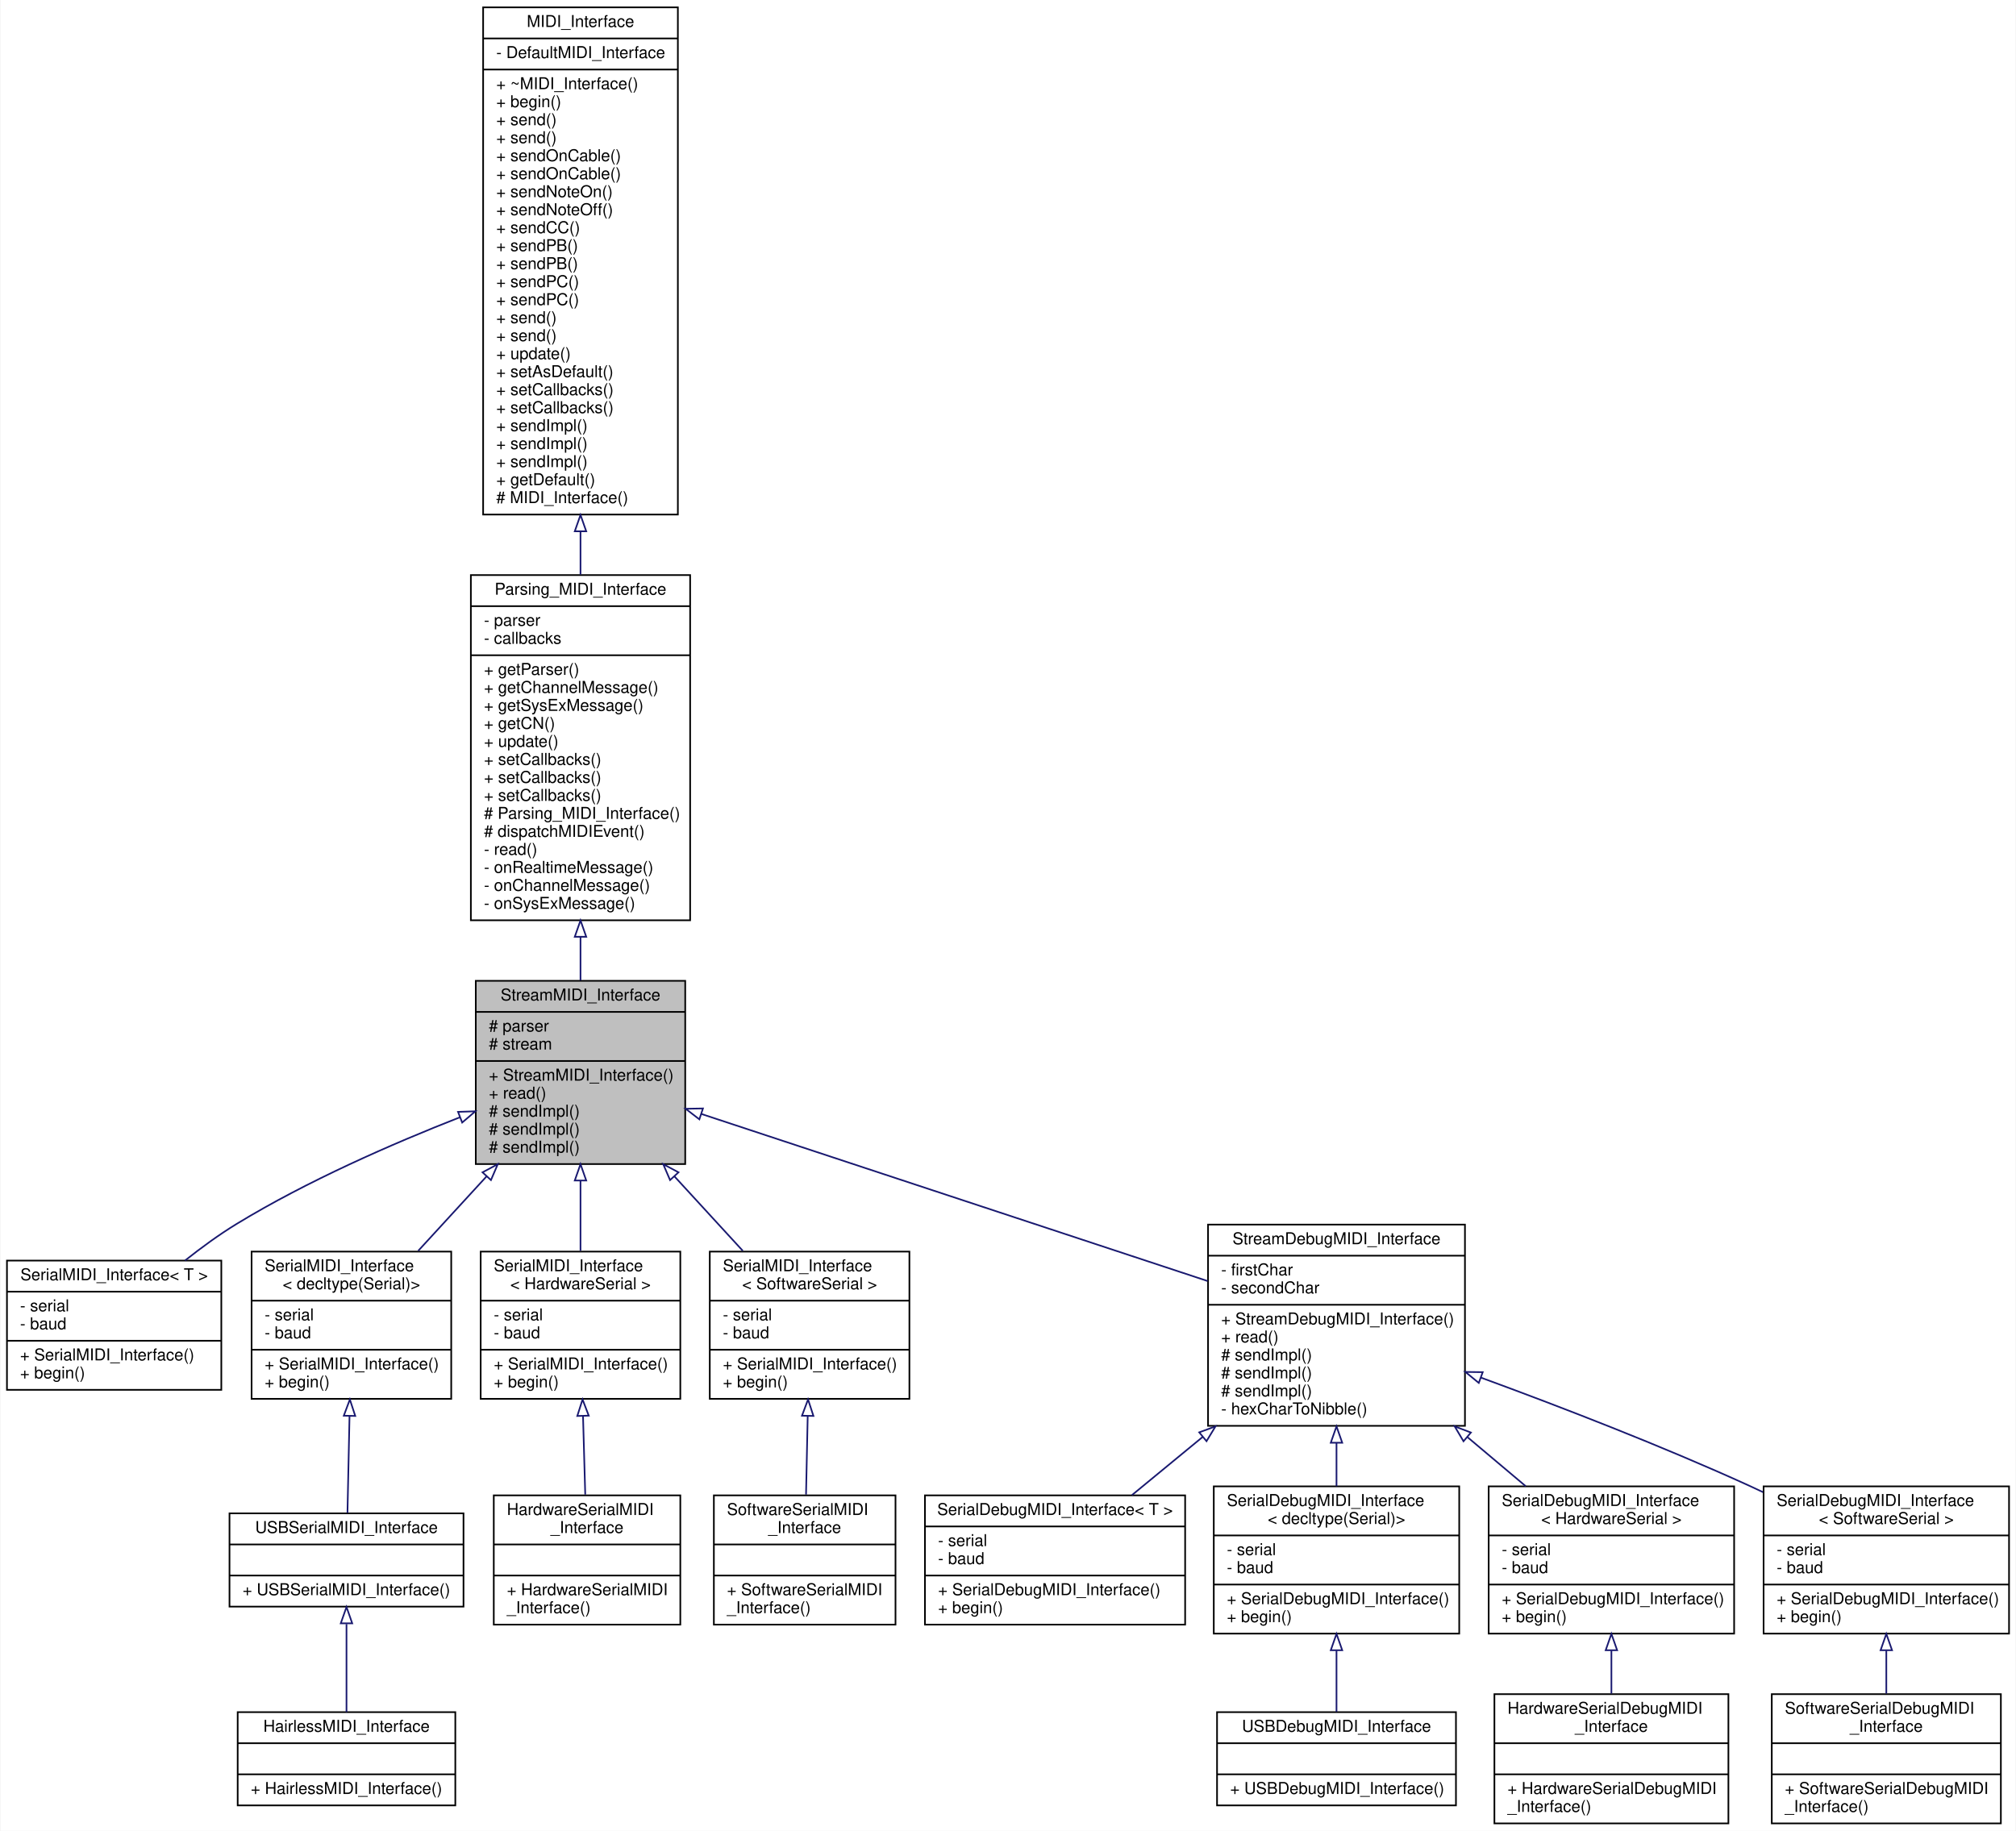
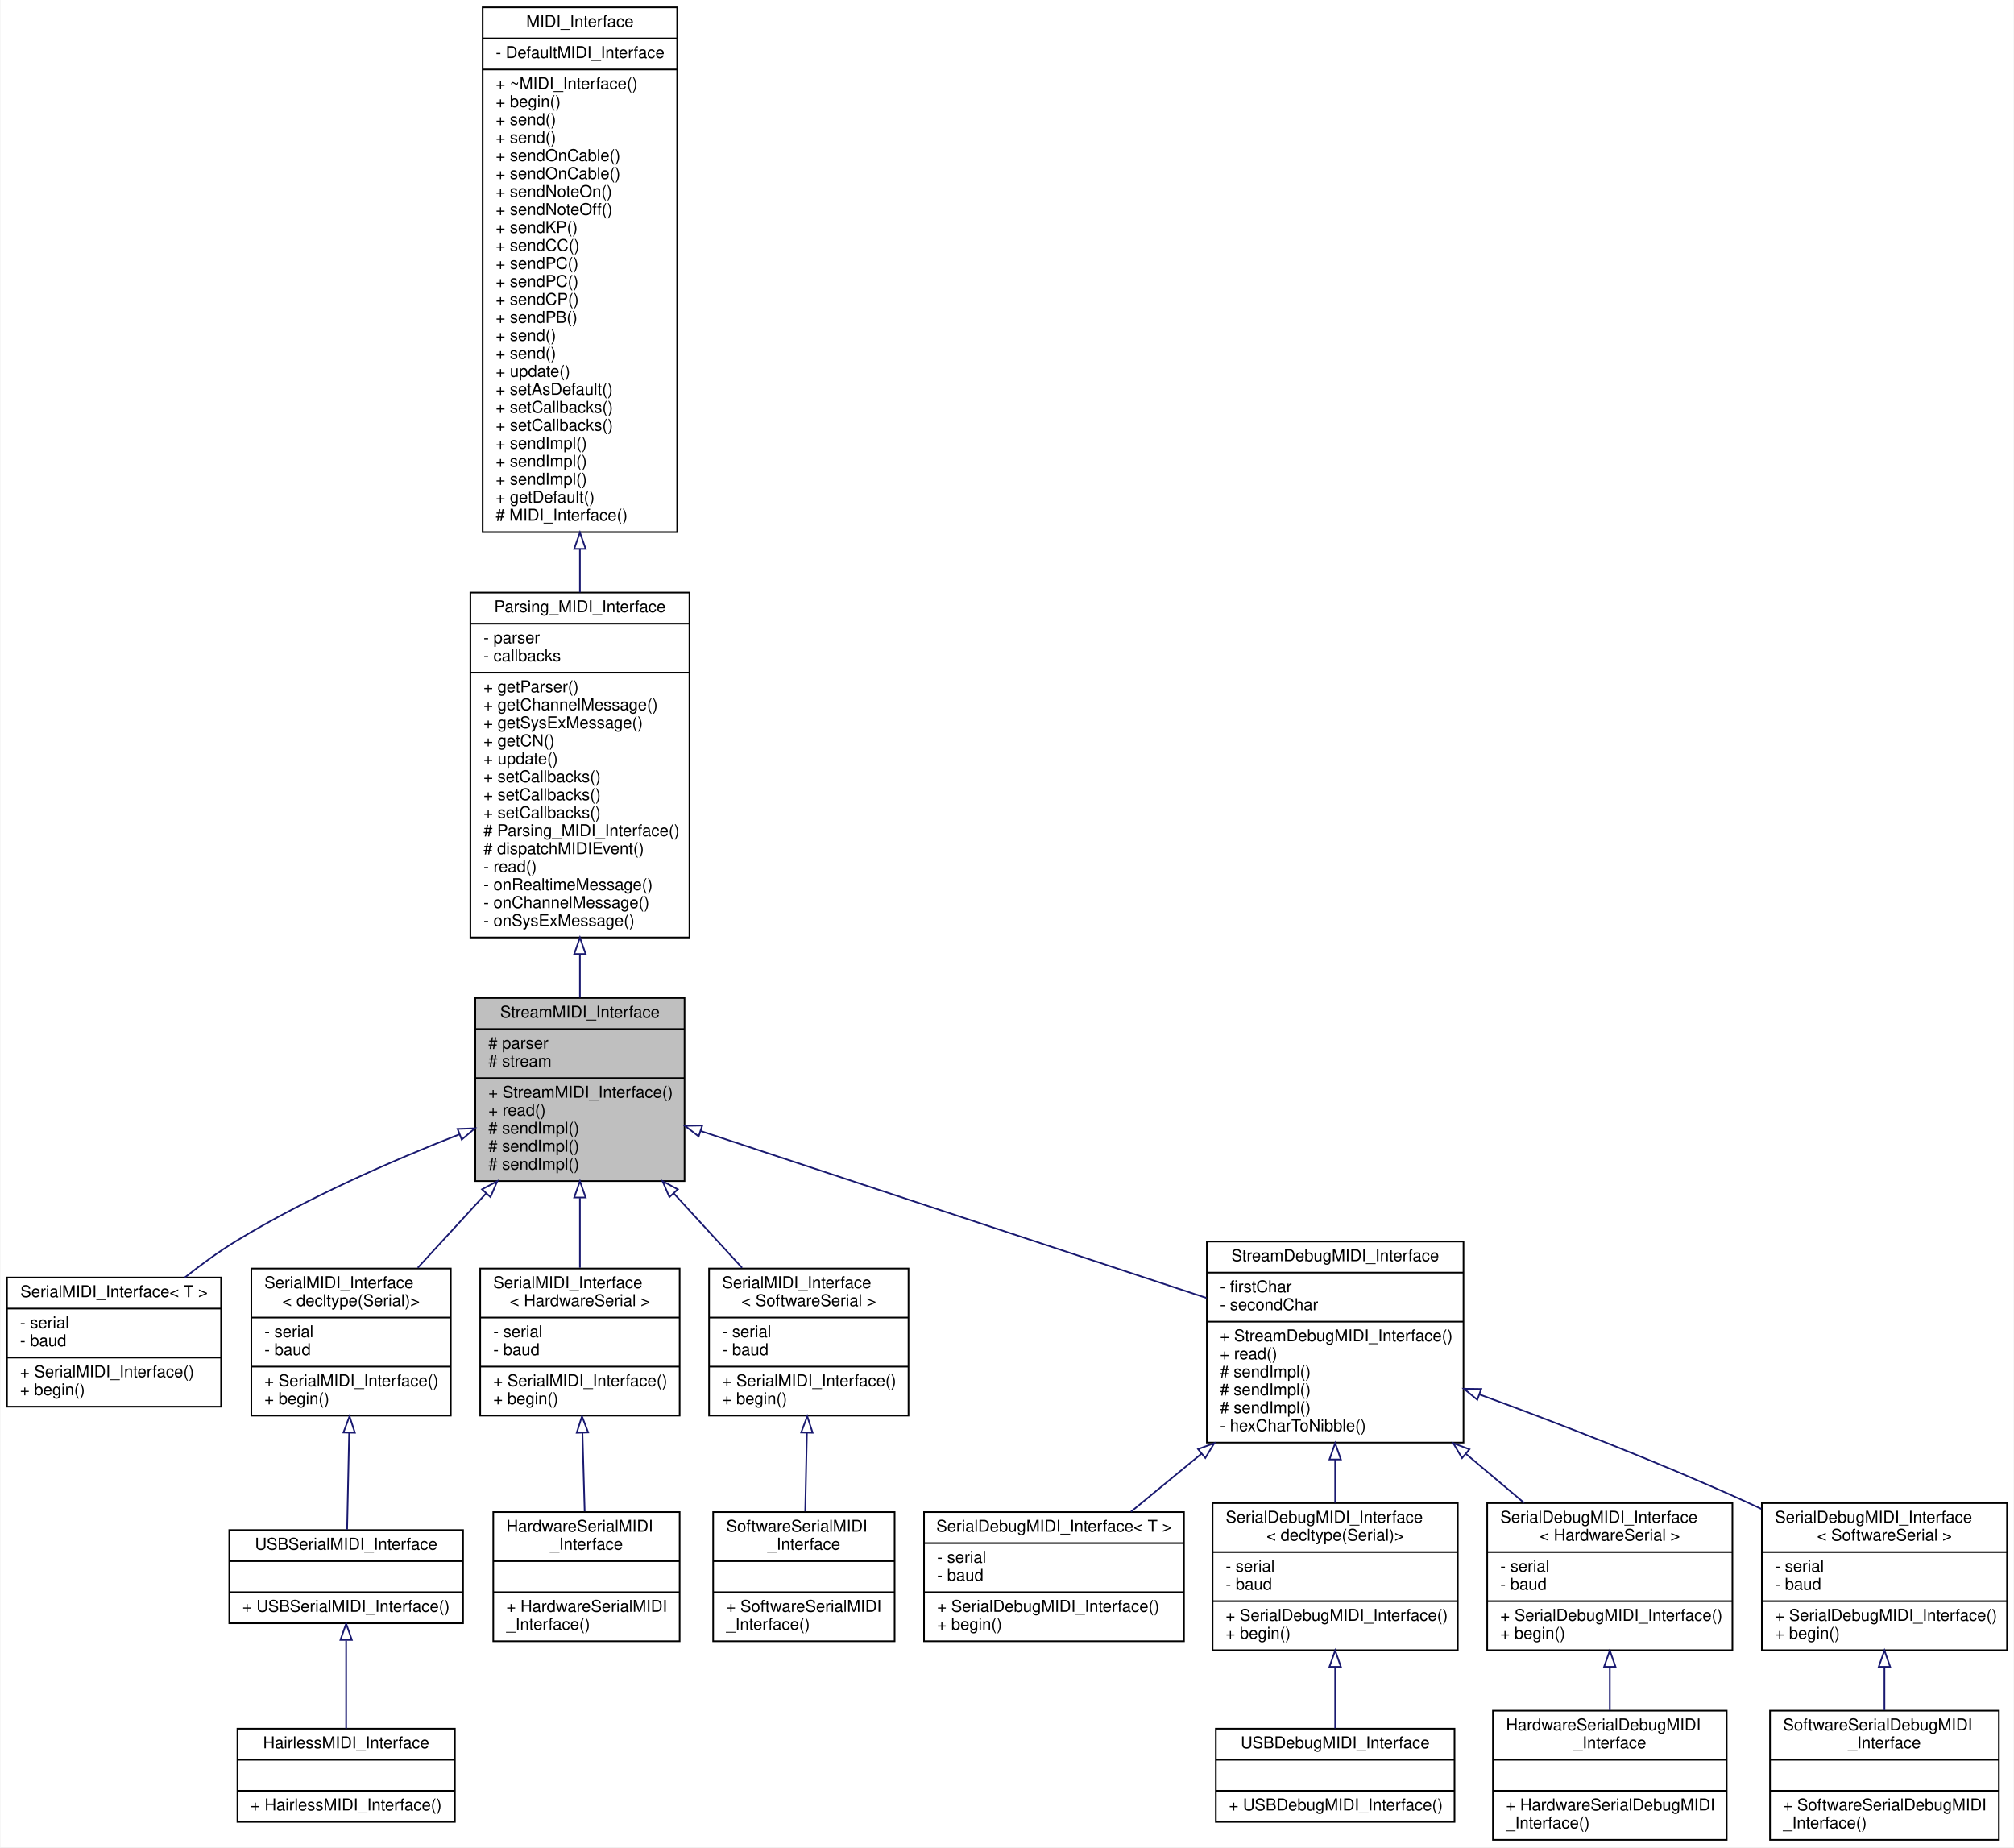
- <svg xmlns="http://www.w3.org/2000/svg" xmlns:xlink="http://www.w3.org/1999/xlink" width="1232pt" height="1119pt" viewBox="0.00 0.00 1231.50 1119.00">
-   <g id="graph0" class="graph" transform="scale(1 1) rotate(0) translate(4 1115)">
-     <polygon fill="white" stroke="none" points="-4,4 -4,-1115 1227.5,-1115 1227.5,4 -4,4" />
+ <svg xmlns="http://www.w3.org/2000/svg" xmlns:xlink="http://www.w3.org/1999/xlink" width="1232pt" height="1130pt" viewBox="0.00 0.00 1231.50 1130.00">
+   <g id="graph0" class="graph" transform="scale(1 1) rotate(0) translate(4 1126)">
+     <polygon fill="white" stroke="none" points="-4,4 -4,-1126 1227.5,-1126 1227.5,4 -4,4" />
    <g id="node1" class="node">
      <g id="a_node1">
        <a xlink:title="A class for MIDI interfaces sending and receiving MIDI messages over a Stream.">
          <polygon fill="#bfbfbf" stroke="black" points="286.5,-403.5 286.5,-515.5 414.5,-515.5 414.5,-403.5 286.5,-403.5" />
          <text text-anchor="middle" x="350.5" y="-503.5" font-family="Helvetica,sans-Serif" font-size="10.00">StreamMIDI_Interface</text>
          <polyline fill="none" stroke="black" points="286.5,-496.5 414.5,-496.5 " />
          <text text-anchor="start" x="294.5" y="-484.5" font-family="Helvetica,sans-Serif" font-size="10.00"># parser</text>
          <text text-anchor="start" x="294.5" y="-473.5" font-family="Helvetica,sans-Serif" font-size="10.00"># stream</text>
          <polyline fill="none" stroke="black" points="286.5,-466.5 414.5,-466.5 " />
          <text text-anchor="start" x="294.5" y="-454.5" font-family="Helvetica,sans-Serif" font-size="10.00">+ StreamMIDI_Interface()</text>
          <text text-anchor="start" x="294.5" y="-443.5" font-family="Helvetica,sans-Serif" font-size="10.00">+ read()</text>
          <text text-anchor="start" x="294.5" y="-432.5" font-family="Helvetica,sans-Serif" font-size="10.00"># sendImpl()</text>
          <text text-anchor="start" x="294.5" y="-421.5" font-family="Helvetica,sans-Serif" font-size="10.00"># sendImpl()</text>
          <text text-anchor="start" x="294.5" y="-410.5" font-family="Helvetica,sans-Serif" font-size="10.00"># sendImpl()</text>
        </a>
      </g>
    </g>
    <g id="node4" class="node">
      <g id="a_node4">
        <a xlink:href="../../d9/db8/classSerialMIDI__Interface.html" target="_top" xlink:title="A wrapper class for MIDI interfaces sending and receiving MIDI messages over a Serial port of class T...">
          <polygon fill="white" stroke="black" points="0,-265.5 0,-344.5 131,-344.5 131,-265.5 0,-265.5" />
          <text text-anchor="middle" x="65.5" y="-332.5" font-family="Helvetica,sans-Serif" font-size="10.00">SerialMIDI_Interface&lt; T &gt;</text>
          <polyline fill="none" stroke="black" points="0,-325.5 131,-325.5 " />
          <text text-anchor="start" x="8" y="-313.5" font-family="Helvetica,sans-Serif" font-size="10.00">- serial</text>
          <text text-anchor="start" x="8" y="-302.5" font-family="Helvetica,sans-Serif" font-size="10.00">- baud</text>
          <polyline fill="none" stroke="black" points="0,-295.5 131,-295.5 " />
          <text text-anchor="start" x="8" y="-283.5" font-family="Helvetica,sans-Serif" font-size="10.00">+ SerialMIDI_Interface()</text>
          <text text-anchor="start" x="8" y="-272.5" font-family="Helvetica,sans-Serif" font-size="10.00">+ begin()</text>
        </a>
      </g>
    </g>
    <g id="edge3" class="edge">
      <path fill="none" stroke="midnightblue" d="M276.775,-432.081C235.362,-415.858 183.517,-393.189 140.5,-367 129.748,-360.454 118.859,-352.508 108.835,-344.544" />
      <polygon fill="none" stroke="midnightblue" points="275.665,-435.404 286.254,-435.753 278.194,-428.877 275.665,-435.404" />
    </g>
    <g id="node5" class="node">
      <g id="a_node5">
        <a xlink:href="../../d9/db8/classSerialMIDI__Interface.html" target="_top" xlink:title=" ">
          <polygon fill="white" stroke="black" points="149.5,-260 149.5,-350 271.5,-350 271.5,-260 149.5,-260" />
          <text text-anchor="start" x="157.5" y="-338" font-family="Helvetica,sans-Serif" font-size="10.00">SerialMIDI_Interface</text>
          <text text-anchor="middle" x="210.5" y="-327" font-family="Helvetica,sans-Serif" font-size="10.00">&lt; decltype(Serial)&gt;</text>
          <polyline fill="none" stroke="black" points="149.5,-320 271.5,-320 " />
          <text text-anchor="start" x="157.5" y="-308" font-family="Helvetica,sans-Serif" font-size="10.00">- serial</text>
          <text text-anchor="start" x="157.5" y="-297" font-family="Helvetica,sans-Serif" font-size="10.00">- baud</text>
          <polyline fill="none" stroke="black" points="149.5,-290 271.5,-290 " />
          <text text-anchor="start" x="157.5" y="-278" font-family="Helvetica,sans-Serif" font-size="10.00">+ SerialMIDI_Interface()</text>
          <text text-anchor="start" x="157.5" y="-267" font-family="Helvetica,sans-Serif" font-size="10.00">+ begin()</text>
        </a>
      </g>
    </g>
    <g id="edge4" class="edge">
      <path fill="none" stroke="midnightblue" d="M293.139,-396.018C279.116,-380.743 264.393,-364.705 251.323,-350.468" />
      <polygon fill="none" stroke="midnightblue" points="290.616,-398.444 299.957,-403.444 295.772,-393.71 290.616,-398.444" />
    </g>
    <g id="node8" class="node">
      <g id="a_node8">
        <a xlink:href="../../d9/db8/classSerialMIDI__Interface.html" target="_top" xlink:title=" ">
          <polygon fill="white" stroke="black" points="289.5,-260 289.5,-350 411.5,-350 411.5,-260 289.5,-260" />
          <text text-anchor="start" x="297.5" y="-338" font-family="Helvetica,sans-Serif" font-size="10.00">SerialMIDI_Interface</text>
          <text text-anchor="middle" x="350.5" y="-327" font-family="Helvetica,sans-Serif" font-size="10.00">&lt; HardwareSerial &gt;</text>
          <polyline fill="none" stroke="black" points="289.5,-320 411.5,-320 " />
          <text text-anchor="start" x="297.5" y="-308" font-family="Helvetica,sans-Serif" font-size="10.00">- serial</text>
          <text text-anchor="start" x="297.5" y="-297" font-family="Helvetica,sans-Serif" font-size="10.00">- baud</text>
          <polyline fill="none" stroke="black" points="289.5,-290 411.5,-290 " />
          <text text-anchor="start" x="297.5" y="-278" font-family="Helvetica,sans-Serif" font-size="10.00">+ SerialMIDI_Interface()</text>
          <text text-anchor="start" x="297.5" y="-267" font-family="Helvetica,sans-Serif" font-size="10.00">+ begin()</text>
        </a>
      </g>
    </g>
    <g id="edge7" class="edge">
      <path fill="none" stroke="midnightblue" d="M350.5,-393.093C350.5,-378.709 350.5,-363.799 350.5,-350.468" />
      <polygon fill="none" stroke="midnightblue" points="347,-393.444 350.5,-403.444 354,-393.444 347,-393.444" />
    </g>
    <g id="node10" class="node">
      <g id="a_node10">
        <a xlink:href="../../d9/db8/classSerialMIDI__Interface.html" target="_top" xlink:title=" ">
          <polygon fill="white" stroke="black" points="429.5,-260 429.5,-350 551.5,-350 551.5,-260 429.5,-260" />
          <text text-anchor="start" x="437.5" y="-338" font-family="Helvetica,sans-Serif" font-size="10.00">SerialMIDI_Interface</text>
          <text text-anchor="middle" x="490.5" y="-327" font-family="Helvetica,sans-Serif" font-size="10.00">&lt; SoftwareSerial &gt;</text>
          <polyline fill="none" stroke="black" points="429.5,-320 551.5,-320 " />
          <text text-anchor="start" x="437.5" y="-308" font-family="Helvetica,sans-Serif" font-size="10.00">- serial</text>
          <text text-anchor="start" x="437.5" y="-297" font-family="Helvetica,sans-Serif" font-size="10.00">- baud</text>
          <polyline fill="none" stroke="black" points="429.5,-290 551.5,-290 " />
          <text text-anchor="start" x="437.5" y="-278" font-family="Helvetica,sans-Serif" font-size="10.00">+ SerialMIDI_Interface()</text>
          <text text-anchor="start" x="437.5" y="-267" font-family="Helvetica,sans-Serif" font-size="10.00">+ begin()</text>
        </a>
      </g>
    </g>
    <g id="edge9" class="edge">
      <path fill="none" stroke="midnightblue" d="M407.861,-396.018C421.884,-380.743 436.607,-364.705 449.677,-350.468" />
      <polygon fill="none" stroke="midnightblue" points="405.228,-393.71 401.043,-403.444 410.384,-398.444 405.228,-393.71" />
    </g>
    <g id="node12" class="node">
      <g id="a_node12">
        <a xlink:href="../../d8/d0b/classStreamDebugMIDI__Interface.html" target="_top" xlink:title="A class for MIDI interfaces sending and receiving human-readable MIDI messages over a Stream.">
          <polygon fill="white" stroke="black" points="734,-243.5 734,-366.5 891,-366.5 891,-243.5 734,-243.5" />
          <text text-anchor="middle" x="812.5" y="-354.5" font-family="Helvetica,sans-Serif" font-size="10.00">StreamDebugMIDI_Interface</text>
          <polyline fill="none" stroke="black" points="734,-347.5 891,-347.5 " />
          <text text-anchor="start" x="742" y="-335.5" font-family="Helvetica,sans-Serif" font-size="10.00">- firstChar</text>
          <text text-anchor="start" x="742" y="-324.5" font-family="Helvetica,sans-Serif" font-size="10.00">- secondChar</text>
          <polyline fill="none" stroke="black" points="734,-317.5 891,-317.5 " />
          <text text-anchor="start" x="742" y="-305.5" font-family="Helvetica,sans-Serif" font-size="10.00">+ StreamDebugMIDI_Interface()</text>
          <text text-anchor="start" x="742" y="-294.5" font-family="Helvetica,sans-Serif" font-size="10.00">+ read()</text>
          <text text-anchor="start" x="742" y="-283.5" font-family="Helvetica,sans-Serif" font-size="10.00"># sendImpl()</text>
          <text text-anchor="start" x="742" y="-272.5" font-family="Helvetica,sans-Serif" font-size="10.00"># sendImpl()</text>
          <text text-anchor="start" x="742" y="-261.5" font-family="Helvetica,sans-Serif" font-size="10.00"># sendImpl()</text>
          <text text-anchor="start" x="742" y="-250.5" font-family="Helvetica,sans-Serif" font-size="10.00">- hexCharToNibble()</text>
        </a>
      </g>
    </g>
    <g id="edge11" class="edge">
      <path fill="none" stroke="midnightblue" d="M424.278,-434.147C508.899,-406.215 647.087,-360.601 733.744,-331.996" />
      <polygon fill="none" stroke="midnightblue" points="423.138,-430.837 414.739,-437.296 425.332,-437.485 423.138,-430.837" />
    </g>
    <g id="node2" class="node">
      <g id="a_node2">
        <a xlink:href="../../de/d76/classParsing__MIDI__Interface.html" target="_top" xlink:title="An abstract class for MIDI interfaces.">
          <polygon fill="white" stroke="black" points="283.5,-552.5 283.5,-763.5 417.5,-763.5 417.5,-552.5 283.5,-552.5" />
          <text text-anchor="middle" x="350.5" y="-751.5" font-family="Helvetica,sans-Serif" font-size="10.00">Parsing_MIDI_Interface</text>
          <polyline fill="none" stroke="black" points="283.5,-744.5 417.5,-744.5 " />
          <text text-anchor="start" x="291.5" y="-732.5" font-family="Helvetica,sans-Serif" font-size="10.00">- parser</text>
          <text text-anchor="start" x="291.5" y="-721.5" font-family="Helvetica,sans-Serif" font-size="10.00">- callbacks</text>
          <polyline fill="none" stroke="black" points="283.5,-714.5 417.5,-714.5 " />
          <text text-anchor="start" x="291.5" y="-702.5" font-family="Helvetica,sans-Serif" font-size="10.00">+ getParser()</text>
          <text text-anchor="start" x="291.5" y="-691.5" font-family="Helvetica,sans-Serif" font-size="10.00">+ getChannelMessage()</text>
          <text text-anchor="start" x="291.5" y="-680.5" font-family="Helvetica,sans-Serif" font-size="10.00">+ getSysExMessage()</text>
          <text text-anchor="start" x="291.5" y="-669.5" font-family="Helvetica,sans-Serif" font-size="10.00">+ getCN()</text>
          <text text-anchor="start" x="291.5" y="-658.5" font-family="Helvetica,sans-Serif" font-size="10.00">+ update()</text>
          <text text-anchor="start" x="291.5" y="-647.5" font-family="Helvetica,sans-Serif" font-size="10.00">+ setCallbacks()</text>
          <text text-anchor="start" x="291.5" y="-636.5" font-family="Helvetica,sans-Serif" font-size="10.00">+ setCallbacks()</text>
          <text text-anchor="start" x="291.5" y="-625.5" font-family="Helvetica,sans-Serif" font-size="10.00">+ setCallbacks()</text>
          <text text-anchor="start" x="291.5" y="-614.5" font-family="Helvetica,sans-Serif" font-size="10.00"># Parsing_MIDI_Interface()</text>
          <text text-anchor="start" x="291.5" y="-603.5" font-family="Helvetica,sans-Serif" font-size="10.00"># dispatchMIDIEvent()</text>
          <text text-anchor="start" x="291.5" y="-592.5" font-family="Helvetica,sans-Serif" font-size="10.00">- read()</text>
          <text text-anchor="start" x="291.5" y="-581.5" font-family="Helvetica,sans-Serif" font-size="10.00">- onRealtimeMessage()</text>
          <text text-anchor="start" x="291.5" y="-570.5" font-family="Helvetica,sans-Serif" font-size="10.00">- onChannelMessage()</text>
          <text text-anchor="start" x="291.5" y="-559.5" font-family="Helvetica,sans-Serif" font-size="10.00">- onSysExMessage()</text>
        </a>
      </g>
    </g>
    <g id="edge1" class="edge">
      <path fill="none" stroke="midnightblue" d="M350.5,-542.388C350.5,-533.198 350.5,-524.204 350.5,-515.741" />
      <polygon fill="none" stroke="midnightblue" points="347,-542.421 350.5,-552.421 354,-542.421 347,-542.421" />
    </g>
    <g id="node3" class="node">
      <g id="a_node3">
        <a xlink:href="../../d9/d73/classMIDI__Interface.html" target="_top" xlink:title="An abstract class for MIDI interfaces.">
-           <polygon fill="white" stroke="black" points="291,-800.5 291,-1110.5 410,-1110.5 410,-800.5 291,-800.5" />
-           <text text-anchor="middle" x="350.5" y="-1098.5" font-family="Helvetica,sans-Serif" font-size="10.00">MIDI_Interface</text>
-           <polyline fill="none" stroke="black" points="291,-1091.5 410,-1091.5 " />
-           <text text-anchor="start" x="299" y="-1079.5" font-family="Helvetica,sans-Serif" font-size="10.00">- DefaultMIDI_Interface</text>
-           <polyline fill="none" stroke="black" points="291,-1072.5 410,-1072.5 " />
-           <text text-anchor="start" x="299" y="-1060.5" font-family="Helvetica,sans-Serif" font-size="10.00">+ ~MIDI_Interface()</text>
-           <text text-anchor="start" x="299" y="-1049.5" font-family="Helvetica,sans-Serif" font-size="10.00">+ begin()</text>
+           <polygon fill="white" stroke="black" points="291,-800.5 291,-1121.5 410,-1121.5 410,-800.5 291,-800.5" />
+           <text text-anchor="middle" x="350.5" y="-1109.5" font-family="Helvetica,sans-Serif" font-size="10.00">MIDI_Interface</text>
+           <polyline fill="none" stroke="black" points="291,-1102.5 410,-1102.5 " />
+           <text text-anchor="start" x="299" y="-1090.5" font-family="Helvetica,sans-Serif" font-size="10.00">- DefaultMIDI_Interface</text>
+           <polyline fill="none" stroke="black" points="291,-1083.5 410,-1083.5 " />
+           <text text-anchor="start" x="299" y="-1071.5" font-family="Helvetica,sans-Serif" font-size="10.00">+ ~MIDI_Interface()</text>
+           <text text-anchor="start" x="299" y="-1060.5" font-family="Helvetica,sans-Serif" font-size="10.00">+ begin()</text>
+           <text text-anchor="start" x="299" y="-1049.5" font-family="Helvetica,sans-Serif" font-size="10.00">+ send()</text>
          <text text-anchor="start" x="299" y="-1038.5" font-family="Helvetica,sans-Serif" font-size="10.00">+ send()</text>
-           <text text-anchor="start" x="299" y="-1027.5" font-family="Helvetica,sans-Serif" font-size="10.00">+ send()</text>
+           <text text-anchor="start" x="299" y="-1027.5" font-family="Helvetica,sans-Serif" font-size="10.00">+ sendOnCable()</text>
          <text text-anchor="start" x="299" y="-1016.5" font-family="Helvetica,sans-Serif" font-size="10.00">+ sendOnCable()</text>
-           <text text-anchor="start" x="299" y="-1005.5" font-family="Helvetica,sans-Serif" font-size="10.00">+ sendOnCable()</text>
-           <text text-anchor="start" x="299" y="-994.5" font-family="Helvetica,sans-Serif" font-size="10.00">+ sendNoteOn()</text>
-           <text text-anchor="start" x="299" y="-983.5" font-family="Helvetica,sans-Serif" font-size="10.00">+ sendNoteOff()</text>
+           <text text-anchor="start" x="299" y="-1005.5" font-family="Helvetica,sans-Serif" font-size="10.00">+ sendNoteOn()</text>
+           <text text-anchor="start" x="299" y="-994.5" font-family="Helvetica,sans-Serif" font-size="10.00">+ sendNoteOff()</text>
+           <text text-anchor="start" x="299" y="-983.5" font-family="Helvetica,sans-Serif" font-size="10.00">+ sendKP()</text>
          <text text-anchor="start" x="299" y="-972.5" font-family="Helvetica,sans-Serif" font-size="10.00">+ sendCC()</text>
-           <text text-anchor="start" x="299" y="-961.5" font-family="Helvetica,sans-Serif" font-size="10.00">+ sendPB()</text>
-           <text text-anchor="start" x="299" y="-950.5" font-family="Helvetica,sans-Serif" font-size="10.00">+ sendPB()</text>
-           <text text-anchor="start" x="299" y="-939.5" font-family="Helvetica,sans-Serif" font-size="10.00">+ sendPC()</text>
-           <text text-anchor="start" x="299" y="-928.5" font-family="Helvetica,sans-Serif" font-size="10.00">+ sendPC()</text>
+           <text text-anchor="start" x="299" y="-961.5" font-family="Helvetica,sans-Serif" font-size="10.00">+ sendPC()</text>
+           <text text-anchor="start" x="299" y="-950.5" font-family="Helvetica,sans-Serif" font-size="10.00">+ sendPC()</text>
+           <text text-anchor="start" x="299" y="-939.5" font-family="Helvetica,sans-Serif" font-size="10.00">+ sendCP()</text>
+           <text text-anchor="start" x="299" y="-928.5" font-family="Helvetica,sans-Serif" font-size="10.00">+ sendPB()</text>
          <text text-anchor="start" x="299" y="-917.5" font-family="Helvetica,sans-Serif" font-size="10.00">+ send()</text>
          <text text-anchor="start" x="299" y="-906.5" font-family="Helvetica,sans-Serif" font-size="10.00">+ send()</text>
          <text text-anchor="start" x="299" y="-895.5" font-family="Helvetica,sans-Serif" font-size="10.00">+ update()</text>
          <text text-anchor="start" x="299" y="-884.5" font-family="Helvetica,sans-Serif" font-size="10.00">+ setAsDefault()</text>
          <text text-anchor="start" x="299" y="-873.5" font-family="Helvetica,sans-Serif" font-size="10.00">+ setCallbacks()</text>
          <text text-anchor="start" x="299" y="-862.5" font-family="Helvetica,sans-Serif" font-size="10.00">+ setCallbacks()</text>
          <text text-anchor="start" x="299" y="-851.5" font-family="Helvetica,sans-Serif" font-size="10.00">+ sendImpl()</text>
          <text text-anchor="start" x="299" y="-840.5" font-family="Helvetica,sans-Serif" font-size="10.00">+ sendImpl()</text>
          <text text-anchor="start" x="299" y="-829.5" font-family="Helvetica,sans-Serif" font-size="10.00">+ sendImpl()</text>
          <text text-anchor="start" x="299" y="-818.5" font-family="Helvetica,sans-Serif" font-size="10.00">+ getDefault()</text>
          <text text-anchor="start" x="299" y="-807.5" font-family="Helvetica,sans-Serif" font-size="10.00"># MIDI_Interface()</text>
        </a>
      </g>
    </g>
    <g id="edge2" class="edge">
-       <path fill="none" stroke="midnightblue" d="M350.5,-790.178C350.5,-781.273 350.5,-772.449 350.5,-763.839" />
-       <polygon fill="none" stroke="midnightblue" points="347,-790.259 350.5,-800.259 354,-790.259 347,-790.259" />
+       <path fill="none" stroke="midnightblue" d="M350.5,-790.114C350.5,-781.169 350.5,-772.317 350.5,-763.688" />
+       <polygon fill="none" stroke="midnightblue" points="347,-790.246 350.5,-800.246 354,-790.246 347,-790.246" />
    </g>
    <g id="node6" class="node">
      <g id="a_node6">
        <a xlink:href="../../d8/d57/classUSBSerialMIDI__Interface.html" target="_top" xlink:title="A class for MIDI interfaces sending and receiving MIDI messages over the Serial port of the USB conne...">
          <polygon fill="white" stroke="black" points="136,-133 136,-190 279,-190 279,-133 136,-133" />
          <text text-anchor="middle" x="207.5" y="-178" font-family="Helvetica,sans-Serif" font-size="10.00">USBSerialMIDI_Interface</text>
          <polyline fill="none" stroke="black" points="136,-171 279,-171 " />
          <text text-anchor="middle" x="207.5" y="-159" font-family="Helvetica,sans-Serif" font-size="10.00"> </text>
          <polyline fill="none" stroke="black" points="136,-152 279,-152 " />
          <text text-anchor="start" x="144" y="-140" font-family="Helvetica,sans-Serif" font-size="10.00">+ USBSerialMIDI_Interface()</text>
        </a>
      </g>
    </g>
    <g id="edge5" class="edge">
      <path fill="none" stroke="midnightblue" d="M209.346,-249.547C208.916,-229.292 208.447,-207.153 208.089,-190.271" />
      <polygon fill="none" stroke="midnightblue" points="205.848,-249.693 209.559,-259.617 212.846,-249.545 205.848,-249.693" />
    </g>
    <g id="node7" class="node">
      <g id="a_node7">
        <a xlink:href="../../dc/dff/classHairlessMIDI__Interface.html" target="_top" xlink:title="A class for MIDI Interfaces sending and receiving data over the USB Serial CDC connection for the use...">
          <polygon fill="white" stroke="black" points="141,-11.5 141,-68.5 274,-68.5 274,-11.5 141,-11.5" />
          <text text-anchor="middle" x="207.5" y="-56.5" font-family="Helvetica,sans-Serif" font-size="10.00">HairlessMIDI_Interface</text>
          <polyline fill="none" stroke="black" points="141,-49.5 274,-49.5 " />
          <text text-anchor="middle" x="207.5" y="-37.5" font-family="Helvetica,sans-Serif" font-size="10.00"> </text>
          <polyline fill="none" stroke="black" points="141,-30.5 274,-30.5 " />
          <text text-anchor="start" x="149" y="-18.5" font-family="Helvetica,sans-Serif" font-size="10.00">+ HairlessMIDI_Interface()</text>
        </a>
      </g>
    </g>
    <g id="edge6" class="edge">
      <path fill="none" stroke="midnightblue" d="M207.5,-122.333C207.5,-104.853 207.5,-84.526 207.5,-68.566" />
      <polygon fill="none" stroke="midnightblue" points="204,-122.784 207.5,-132.784 211,-122.784 204,-122.784" />
    </g>
    <g id="node9" class="node">
      <g id="a_node9">
        <a xlink:href="../../d9/d78/classHardwareSerialMIDI__Interface.html" target="_top" xlink:title="A class for MIDI interfaces sending and receiving MIDI messages over a Serial port of class T.">
          <polygon fill="white" stroke="black" points="297.5,-122 297.5,-201 411.5,-201 411.5,-122 297.5,-122" />
          <text text-anchor="start" x="305.5" y="-189" font-family="Helvetica,sans-Serif" font-size="10.00">HardwareSerialMIDI</text>
          <text text-anchor="middle" x="354.5" y="-178" font-family="Helvetica,sans-Serif" font-size="10.00">_Interface</text>
          <polyline fill="none" stroke="black" points="297.5,-171 411.5,-171 " />
          <text text-anchor="middle" x="354.5" y="-159" font-family="Helvetica,sans-Serif" font-size="10.00"> </text>
          <polyline fill="none" stroke="black" points="297.5,-152 411.5,-152 " />
          <text text-anchor="start" x="305.5" y="-140" font-family="Helvetica,sans-Serif" font-size="10.00">+ HardwareSerialMIDI</text>
          <text text-anchor="start" x="305.5" y="-129" font-family="Helvetica,sans-Serif" font-size="10.00">_Interface()</text>
        </a>
      </g>
    </g>
    <g id="edge8" class="edge">
      <path fill="none" stroke="midnightblue" d="M352.045,-249.329C352.497,-233.364 352.981,-216.246 353.399,-201.465" />
      <polygon fill="none" stroke="midnightblue" points="348.539,-249.522 351.755,-259.617 355.536,-249.72 348.539,-249.522" />
    </g>
    <g id="node11" class="node">
      <g id="a_node11">
        <a xlink:href="../../d6/d6d/classSoftwareSerialMIDI__Interface.html" target="_top" xlink:title="A class for MIDI interfaces sending and receiving MIDI messages over a SoftwareSerial interface.">
          <polygon fill="white" stroke="black" points="432,-122 432,-201 543,-201 543,-122 432,-122" />
          <text text-anchor="start" x="440" y="-189" font-family="Helvetica,sans-Serif" font-size="10.00">SoftwareSerialMIDI</text>
          <text text-anchor="middle" x="487.5" y="-178" font-family="Helvetica,sans-Serif" font-size="10.00">_Interface</text>
          <polyline fill="none" stroke="black" points="432,-171 543,-171 " />
          <text text-anchor="middle" x="487.5" y="-159" font-family="Helvetica,sans-Serif" font-size="10.00"> </text>
          <polyline fill="none" stroke="black" points="432,-152 543,-152 " />
          <text text-anchor="start" x="440" y="-140" font-family="Helvetica,sans-Serif" font-size="10.00">+ SoftwareSerialMIDI</text>
          <text text-anchor="start" x="440" y="-129" font-family="Helvetica,sans-Serif" font-size="10.00">_Interface()</text>
        </a>
      </g>
    </g>
    <g id="edge10" class="edge">
      <path fill="none" stroke="midnightblue" d="M489.341,-249.329C489.002,-233.364 488.64,-216.246 488.326,-201.465" />
      <polygon fill="none" stroke="midnightblue" points="485.848,-249.693 489.559,-259.617 492.846,-249.545 485.848,-249.693" />
    </g>
    <g id="node13" class="node">
      <g id="a_node13">
        <a xlink:href="../../db/dc4/classSerialDebugMIDI__Interface.html" target="_top" xlink:title="A wrapper class for debug MIDI interfaces sending and receiving human-readable MIDI messages over a S...">
          <polygon fill="white" stroke="black" points="561,-122 561,-201 720,-201 720,-122 561,-122" />
          <text text-anchor="middle" x="640.5" y="-189" font-family="Helvetica,sans-Serif" font-size="10.00">SerialDebugMIDI_Interface&lt; T &gt;</text>
          <polyline fill="none" stroke="black" points="561,-182 720,-182 " />
          <text text-anchor="start" x="569" y="-170" font-family="Helvetica,sans-Serif" font-size="10.00">- serial</text>
          <text text-anchor="start" x="569" y="-159" font-family="Helvetica,sans-Serif" font-size="10.00">- baud</text>
          <polyline fill="none" stroke="black" points="561,-152 720,-152 " />
          <text text-anchor="start" x="569" y="-140" font-family="Helvetica,sans-Serif" font-size="10.00">+ SerialDebugMIDI_Interface()</text>
          <text text-anchor="start" x="569" y="-129" font-family="Helvetica,sans-Serif" font-size="10.00">+ begin()</text>
        </a>
      </g>
    </g>
    <g id="edge12" class="edge">
      <path fill="none" stroke="midnightblue" d="M730.82,-236.804C715.974,-224.591 700.957,-212.236 687.542,-201.201" />
      <polygon fill="none" stroke="midnightblue" points="728.612,-239.52 738.558,-243.17 733.059,-234.114 728.612,-239.52" />
    </g>
    <g id="node14" class="node">
      <g id="a_node14">
        <a xlink:href="../../db/dc4/classSerialDebugMIDI__Interface.html" target="_top" xlink:title=" ">
          <polygon fill="white" stroke="black" points="737.5,-116.5 737.5,-206.5 887.5,-206.5 887.5,-116.5 737.5,-116.5" />
          <text text-anchor="start" x="745.5" y="-194.5" font-family="Helvetica,sans-Serif" font-size="10.00">SerialDebugMIDI_Interface</text>
          <text text-anchor="middle" x="812.5" y="-183.5" font-family="Helvetica,sans-Serif" font-size="10.00">&lt; decltype(Serial)&gt;</text>
          <polyline fill="none" stroke="black" points="737.5,-176.5 887.5,-176.5 " />
          <text text-anchor="start" x="745.5" y="-164.5" font-family="Helvetica,sans-Serif" font-size="10.00">- serial</text>
          <text text-anchor="start" x="745.5" y="-153.5" font-family="Helvetica,sans-Serif" font-size="10.00">- baud</text>
          <polyline fill="none" stroke="black" points="737.5,-146.5 887.5,-146.5 " />
          <text text-anchor="start" x="745.5" y="-134.5" font-family="Helvetica,sans-Serif" font-size="10.00">+ SerialDebugMIDI_Interface()</text>
          <text text-anchor="start" x="745.5" y="-123.5" font-family="Helvetica,sans-Serif" font-size="10.00">+ begin()</text>
        </a>
      </g>
    </g>
    <g id="edge13" class="edge">
      <path fill="none" stroke="midnightblue" d="M812.5,-233.033C812.5,-224.028 812.5,-215.028 812.5,-206.617" />
      <polygon fill="none" stroke="midnightblue" points="809,-233.17 812.5,-243.17 816,-233.17 809,-233.17" />
    </g>
    <g id="node16" class="node">
      <g id="a_node16">
        <a xlink:href="../../db/dc4/classSerialDebugMIDI__Interface.html" target="_top" xlink:title=" ">
          <polygon fill="white" stroke="black" points="905.5,-116.5 905.5,-206.5 1055.5,-206.5 1055.5,-116.5 905.5,-116.5" />
          <text text-anchor="start" x="913.5" y="-194.5" font-family="Helvetica,sans-Serif" font-size="10.00">SerialDebugMIDI_Interface</text>
          <text text-anchor="middle" x="980.5" y="-183.5" font-family="Helvetica,sans-Serif" font-size="10.00">&lt; HardwareSerial &gt;</text>
          <polyline fill="none" stroke="black" points="905.5,-176.5 1055.5,-176.5 " />
          <text text-anchor="start" x="913.5" y="-164.5" font-family="Helvetica,sans-Serif" font-size="10.00">- serial</text>
          <text text-anchor="start" x="913.5" y="-153.5" font-family="Helvetica,sans-Serif" font-size="10.00">- baud</text>
          <polyline fill="none" stroke="black" points="905.5,-146.5 1055.5,-146.5 " />
          <text text-anchor="start" x="913.5" y="-134.5" font-family="Helvetica,sans-Serif" font-size="10.00">+ SerialDebugMIDI_Interface()</text>
          <text text-anchor="start" x="913.5" y="-123.5" font-family="Helvetica,sans-Serif" font-size="10.00">+ begin()</text>
        </a>
      </g>
    </g>
    <g id="edge15" class="edge">
      <path fill="none" stroke="midnightblue" d="M892.621,-236.517C904.68,-226.361 916.845,-216.114 928.121,-206.617" />
      <polygon fill="none" stroke="midnightblue" points="890.116,-234.051 884.722,-243.17 894.625,-239.405 890.116,-234.051" />
    </g>
    <g id="node18" class="node">
      <g id="a_node18">
        <a xlink:href="../../db/dc4/classSerialDebugMIDI__Interface.html" target="_top" xlink:title=" ">
          <polygon fill="white" stroke="black" points="1073.5,-116.5 1073.5,-206.5 1223.5,-206.5 1223.5,-116.5 1073.5,-116.5" />
          <text text-anchor="start" x="1081.5" y="-194.5" font-family="Helvetica,sans-Serif" font-size="10.00">SerialDebugMIDI_Interface</text>
          <text text-anchor="middle" x="1148.5" y="-183.5" font-family="Helvetica,sans-Serif" font-size="10.00">&lt; SoftwareSerial &gt;</text>
          <polyline fill="none" stroke="black" points="1073.5,-176.5 1223.5,-176.5 " />
          <text text-anchor="start" x="1081.5" y="-164.5" font-family="Helvetica,sans-Serif" font-size="10.00">- serial</text>
          <text text-anchor="start" x="1081.5" y="-153.5" font-family="Helvetica,sans-Serif" font-size="10.00">- baud</text>
          <polyline fill="none" stroke="black" points="1073.5,-146.5 1223.5,-146.5 " />
          <text text-anchor="start" x="1081.5" y="-134.5" font-family="Helvetica,sans-Serif" font-size="10.00">+ SerialDebugMIDI_Interface()</text>
          <text text-anchor="start" x="1081.5" y="-123.5" font-family="Helvetica,sans-Serif" font-size="10.00">+ begin()</text>
        </a>
      </g>
    </g>
    <g id="edge17" class="edge">
      <path fill="none" stroke="midnightblue" d="M900.852,-272.94C949.685,-255.04 1011.1,-231.315 1064.5,-207 1067.35,-205.701 1070.25,-204.349 1073.16,-202.96" />
      <polygon fill="none" stroke="midnightblue" points="899.453,-269.724 891.259,-276.44 901.853,-276.3 899.453,-269.724" />
    </g>
    <g id="node15" class="node">
      <g id="a_node15">
        <a xlink:href="../../de/d2d/classUSBDebugMIDI__Interface.html" target="_top" xlink:title="A class for debug MIDI interfaces sending and receiving human-readable MIDI messages over the USB CDC...">
          <polygon fill="white" stroke="black" points="739.5,-11.5 739.5,-68.5 885.5,-68.5 885.5,-11.5 739.5,-11.5" />
          <text text-anchor="middle" x="812.5" y="-56.5" font-family="Helvetica,sans-Serif" font-size="10.00">USBDebugMIDI_Interface</text>
          <polyline fill="none" stroke="black" points="739.5,-49.5 885.5,-49.5 " />
          <text text-anchor="middle" x="812.5" y="-37.5" font-family="Helvetica,sans-Serif" font-size="10.00"> </text>
          <polyline fill="none" stroke="black" points="739.5,-30.5 885.5,-30.5 " />
          <text text-anchor="start" x="747.5" y="-18.5" font-family="Helvetica,sans-Serif" font-size="10.00">+ USBDebugMIDI_Interface()</text>
        </a>
      </g>
    </g>
    <g id="edge14" class="edge">
      <path fill="none" stroke="midnightblue" d="M812.5,-106.079C812.5,-93.132 812.5,-79.85 812.5,-68.688" />
      <polygon fill="none" stroke="midnightblue" points="809,-106.342 812.5,-116.342 816,-106.342 809,-106.342" />
    </g>
    <g id="node17" class="node">
      <g id="a_node17">
        <a xlink:href="../../d8/d29/classHardwareSerialDebugMIDI__Interface.html" target="_top" xlink:title="A class for debug MIDI interfaces sending and receiving human-readable MIDI messages over a HardwareS...">
          <polygon fill="white" stroke="black" points="909,-0.5 909,-79.5 1052,-79.5 1052,-0.5 909,-0.5" />
          <text text-anchor="start" x="917" y="-67.5" font-family="Helvetica,sans-Serif" font-size="10.00">HardwareSerialDebugMIDI</text>
          <text text-anchor="middle" x="980.5" y="-56.5" font-family="Helvetica,sans-Serif" font-size="10.00">_Interface</text>
          <polyline fill="none" stroke="black" points="909,-49.5 1052,-49.5 " />
          <text text-anchor="middle" x="980.5" y="-37.5" font-family="Helvetica,sans-Serif" font-size="10.00"> </text>
          <polyline fill="none" stroke="black" points="909,-30.5 1052,-30.5 " />
          <text text-anchor="start" x="917" y="-18.5" font-family="Helvetica,sans-Serif" font-size="10.00">+ HardwareSerialDebugMIDI</text>
          <text text-anchor="start" x="917" y="-7.5" font-family="Helvetica,sans-Serif" font-size="10.00">_Interface()</text>
        </a>
      </g>
    </g>
    <g id="edge16" class="edge">
      <path fill="none" stroke="midnightblue" d="M980.5,-106.079C980.5,-97.234 980.5,-88.233 980.5,-79.858" />
      <polygon fill="none" stroke="midnightblue" points="977,-106.342 980.5,-116.342 984,-106.342 977,-106.342" />
    </g>
    <g id="node19" class="node">
      <g id="a_node19">
        <a xlink:href="../../d3/d54/classSoftwareSerialDebugMIDI__Interface.html" target="_top" xlink:title="A class for debug MIDI interfaces sending and receiving human-readable MIDI messages over a SoftwareS...">
          <polygon fill="white" stroke="black" points="1078.5,-0.5 1078.5,-79.5 1218.5,-79.5 1218.5,-0.5 1078.5,-0.5" />
          <text text-anchor="start" x="1086.5" y="-67.5" font-family="Helvetica,sans-Serif" font-size="10.00">SoftwareSerialDebugMIDI</text>
          <text text-anchor="middle" x="1148.5" y="-56.5" font-family="Helvetica,sans-Serif" font-size="10.00">_Interface</text>
          <polyline fill="none" stroke="black" points="1078.5,-49.5 1218.5,-49.5 " />
          <text text-anchor="middle" x="1148.5" y="-37.5" font-family="Helvetica,sans-Serif" font-size="10.00"> </text>
          <polyline fill="none" stroke="black" points="1078.5,-30.5 1218.5,-30.5 " />
          <text text-anchor="start" x="1086.5" y="-18.5" font-family="Helvetica,sans-Serif" font-size="10.00">+ SoftwareSerialDebugMIDI</text>
          <text text-anchor="start" x="1086.5" y="-7.5" font-family="Helvetica,sans-Serif" font-size="10.00">_Interface()</text>
        </a>
      </g>
    </g>
    <g id="edge18" class="edge">
      <path fill="none" stroke="midnightblue" d="M1148.5,-106.079C1148.5,-97.234 1148.5,-88.233 1148.5,-79.858" />
      <polygon fill="none" stroke="midnightblue" points="1145,-106.342 1148.5,-116.342 1152,-106.342 1145,-106.342" />
    </g>
  </g>
</svg>
